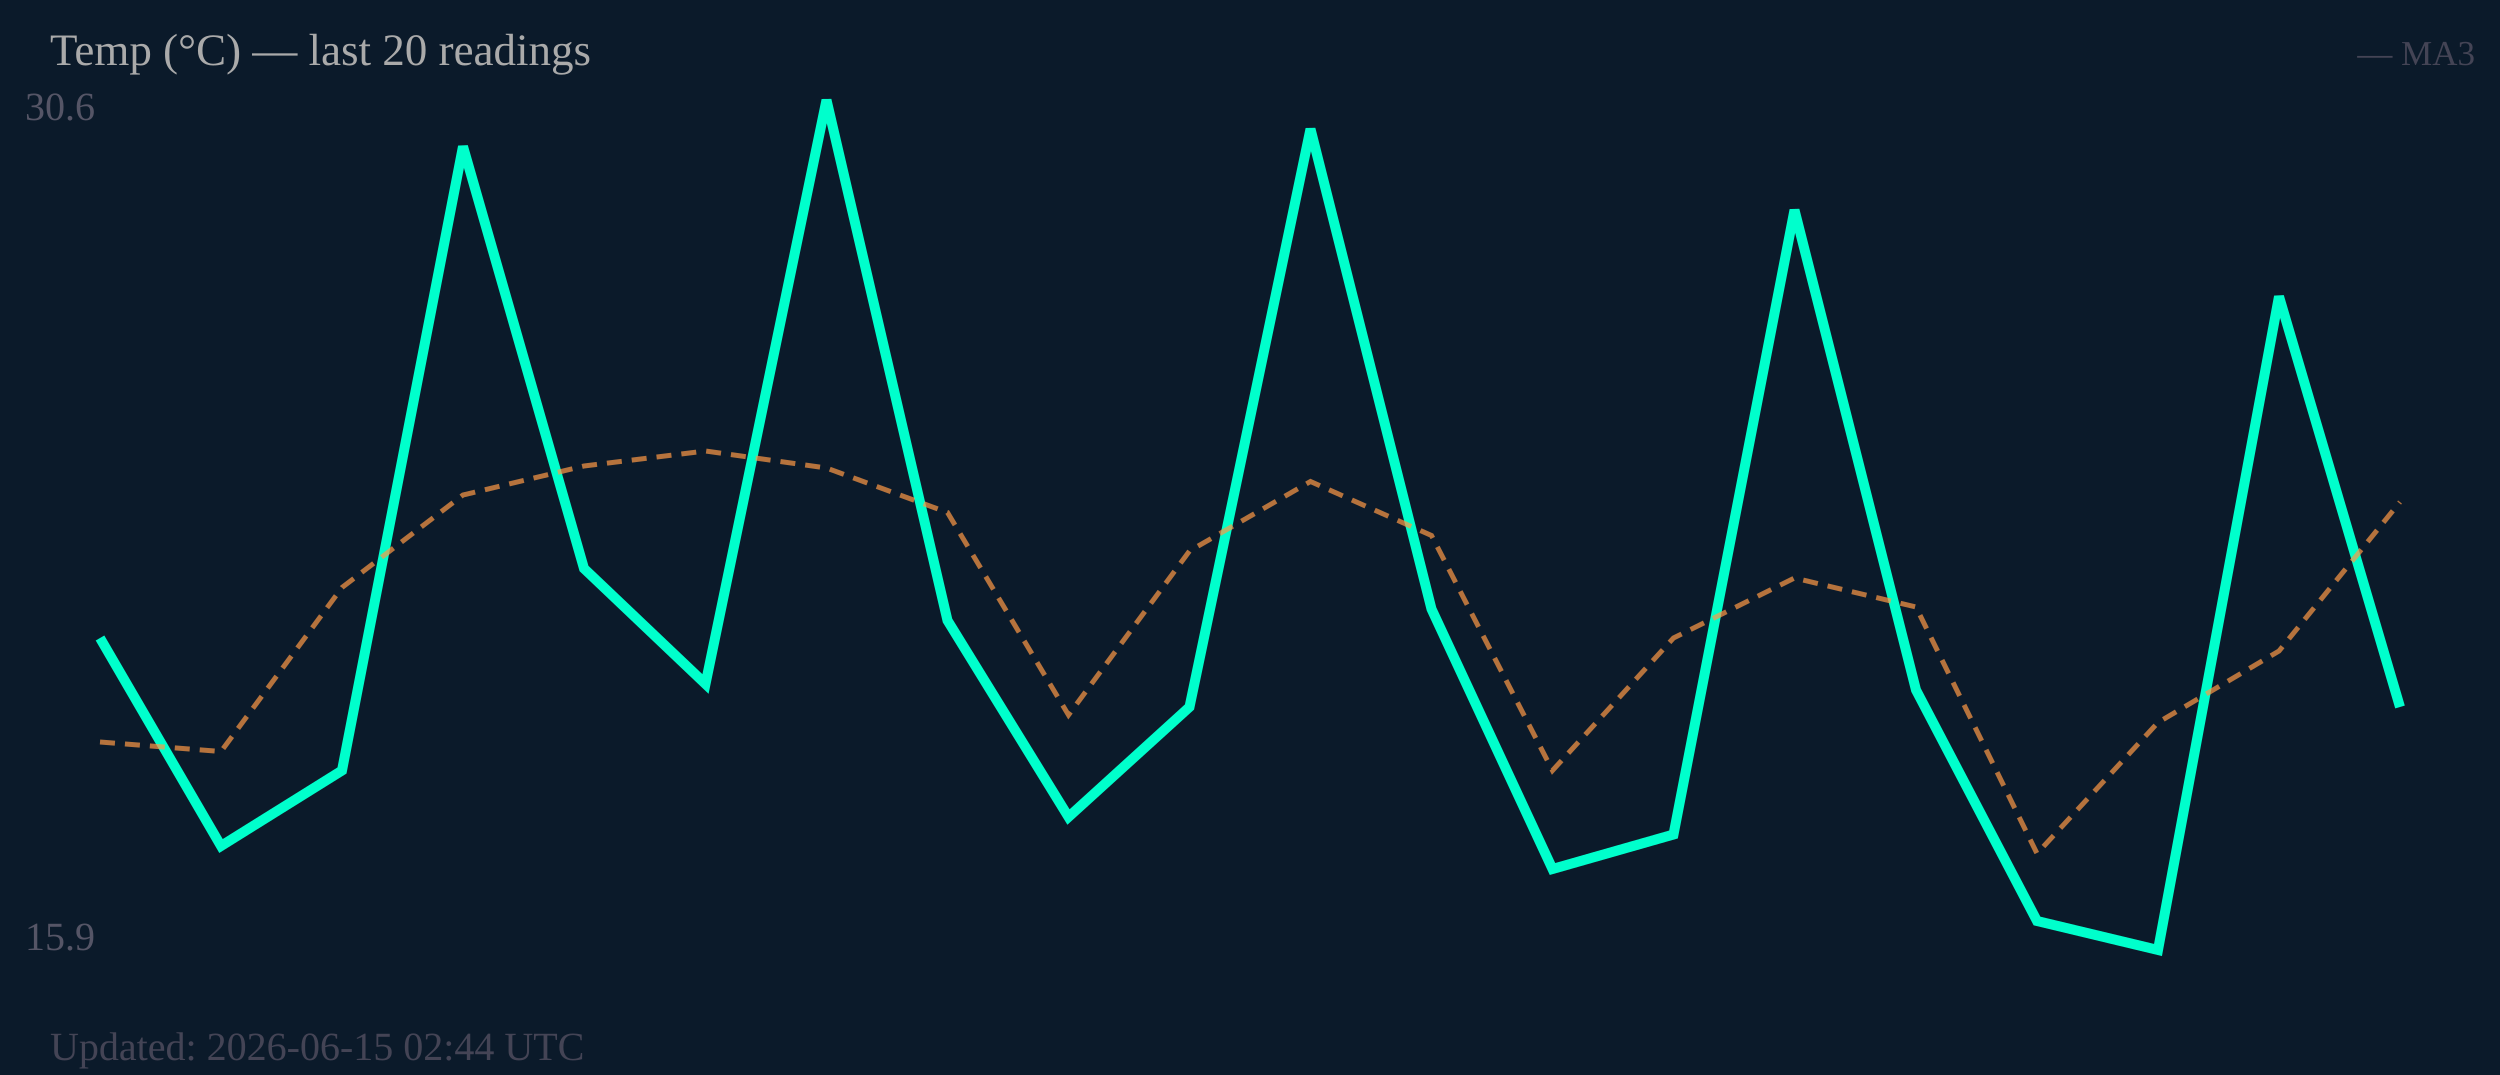
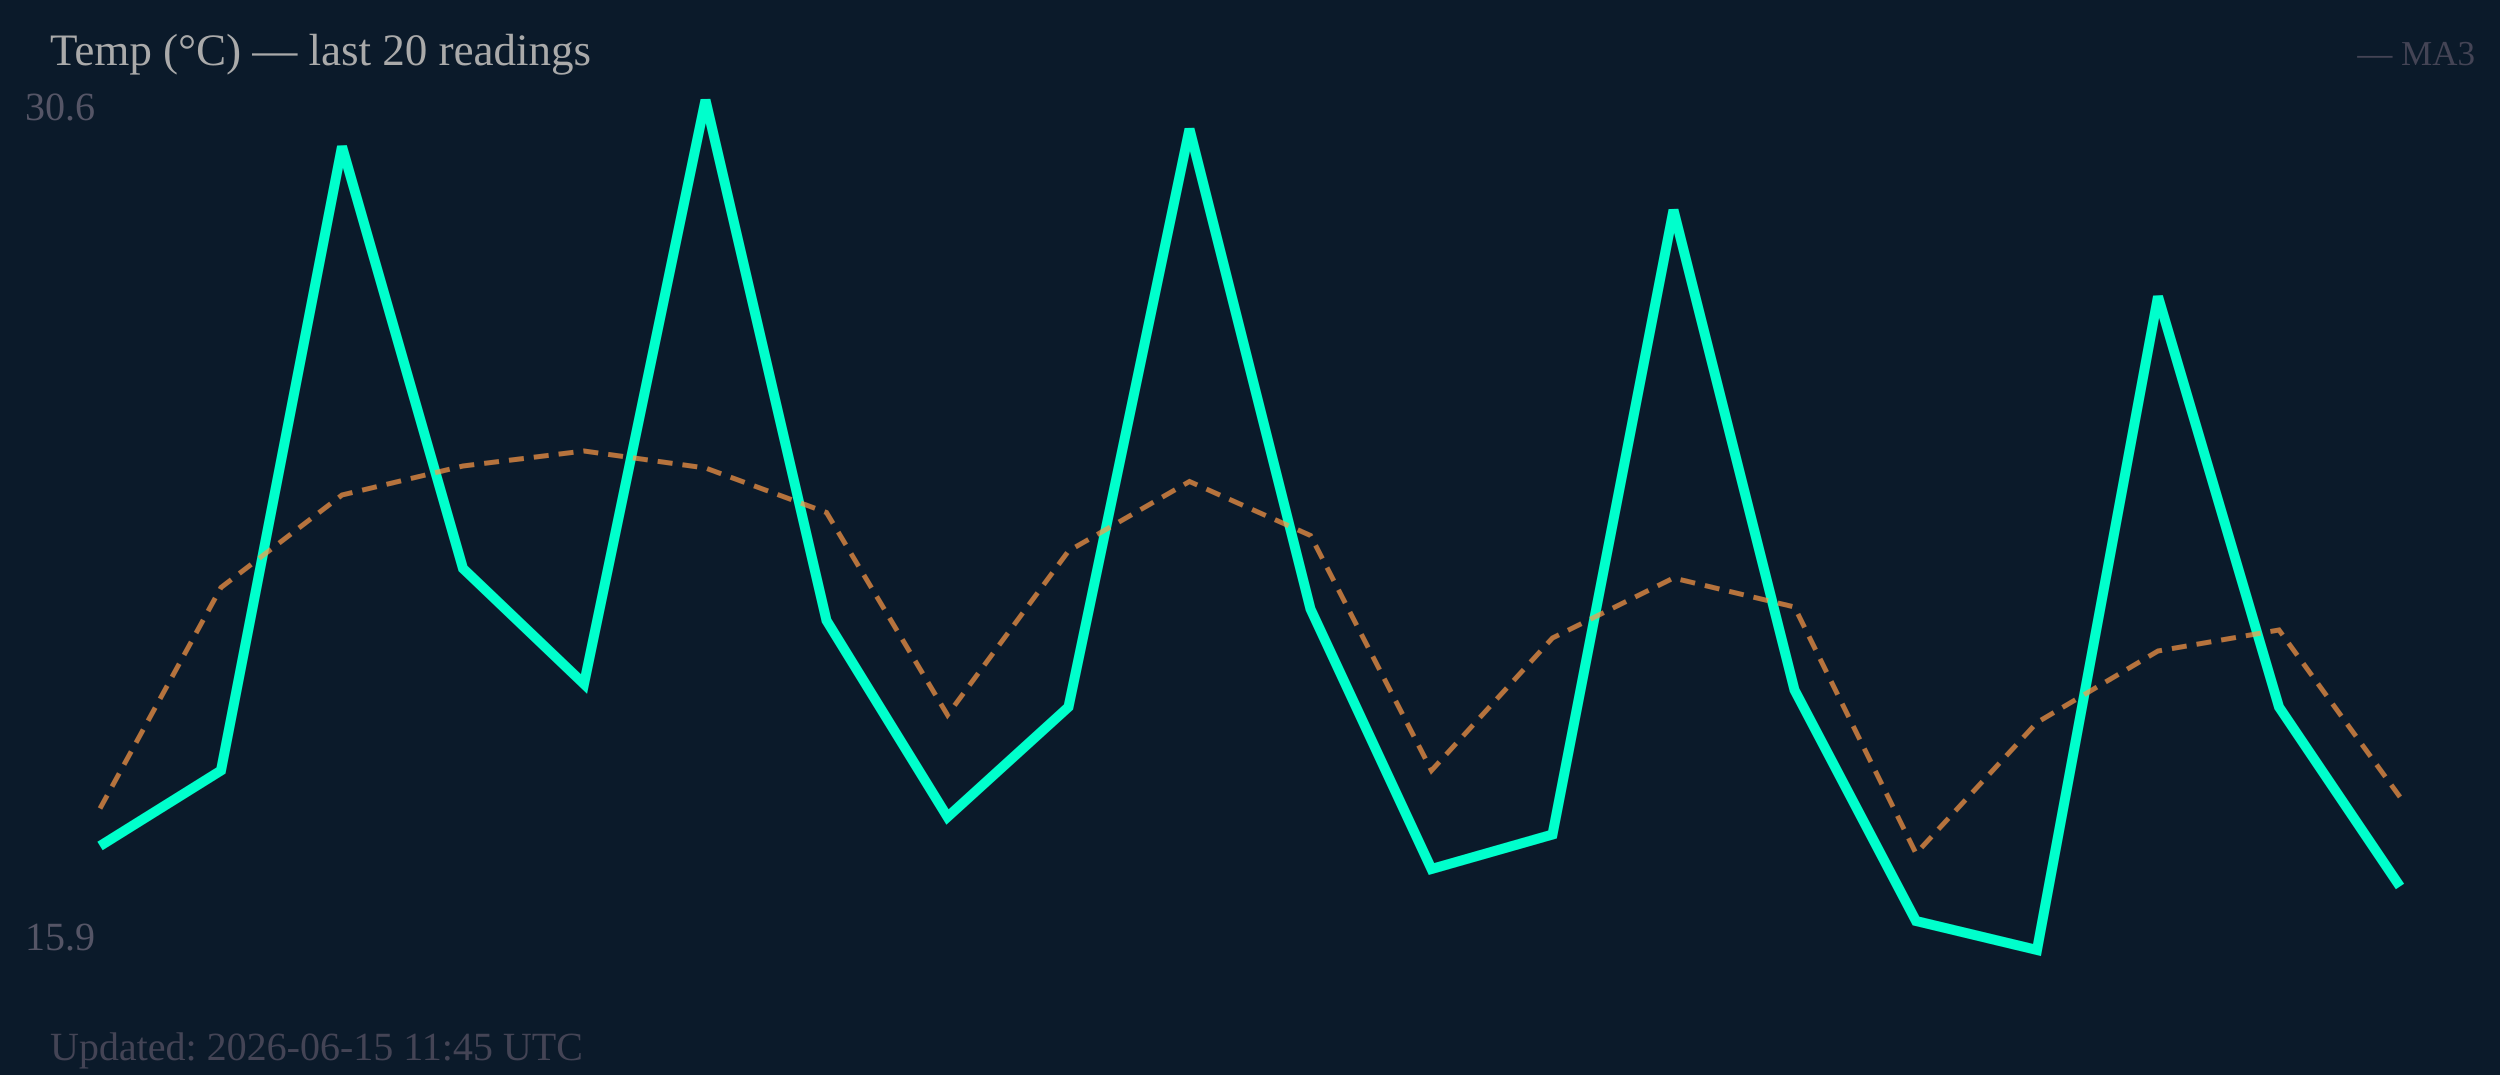
<svg xmlns="http://www.w3.org/2000/svg" width="500" height="215" viewBox="0 0 500 215">
  <rect width="500" height="215" fill="#0b1a2a" />
  <text x="5" y="24" font-size="8" fill="#556">30.6</text>
  <text x="5" y="190" font-size="8" fill="#556">15.9</text>
-   <polyline fill="none" stroke="#00ffcc" stroke-width="2" points="20.0,127.6 44.2,169.2 68.4,154.1 92.6,29.3 116.8,113.7 141.1,136.8 165.3,20.0 189.5,124.1 213.7,163.4 237.9,141.4 262.1,25.8 286.3,121.8 310.5,173.8 334.7,166.9 358.9,42.0 383.2,138.0 407.4,184.2 431.6,190.0 455.8,59.3 480.0,141.4" />
-   <polyline fill="none" stroke="#ff9944" stroke-width="1" stroke-dasharray="3,2" opacity="0.7" points="20.0,148.4 44.2,150.3 68.4,117.5 92.6,99.0 116.8,93.2 141.1,90.2 165.3,93.6 189.5,102.5 213.7,143.0 237.9,110.2 262.1,96.3 286.3,107.1 310.5,154.1 334.7,127.6 358.9,115.6 383.2,121.4 407.4,170.7 431.6,144.5 455.8,130.2 480.0,100.4" />
+   <polyline fill="none" stroke="#00ffcc" stroke-width="2" points="20.0,169.2 44.2,154.1 68.4,29.3 92.6,113.7 116.8,136.8 141.1,20.0 165.3,124.1 189.5,163.4 213.7,141.4 237.9,25.8 262.1,121.8 286.3,173.8 310.5,166.9 334.7,42.0 358.9,138.0 383.2,184.2 407.4,190.0 431.6,59.3 455.8,141.4 480.0,177.3" />
+   <polyline fill="none" stroke="#ff9944" stroke-width="1" stroke-dasharray="3,2" opacity="0.7" points="20.0,161.7 44.2,117.5 68.4,99.0 92.6,93.2 116.8,90.2 141.1,93.6 165.3,102.5 189.5,143.0 213.7,110.2 237.9,96.3 262.1,107.1 286.3,154.1 310.5,127.6 334.7,115.6 358.9,121.4 383.2,170.7 407.4,144.5 431.6,130.2 455.8,126.0 480.0,159.4" />
  <text x="10" y="13" font-size="9" fill="#aaa">Temp (°C) — last 20 readings</text>
  <text x="495" y="13" font-size="7" fill="#445" text-anchor="end">— MA3</text>
-   <text x="10" y="212" font-size="8" fill="#445">Updated: 2026-06-15 02:44 UTC</text>
+   <text x="10" y="212" font-size="8" fill="#445">Updated: 2026-06-15 11:45 UTC</text>
</svg>
